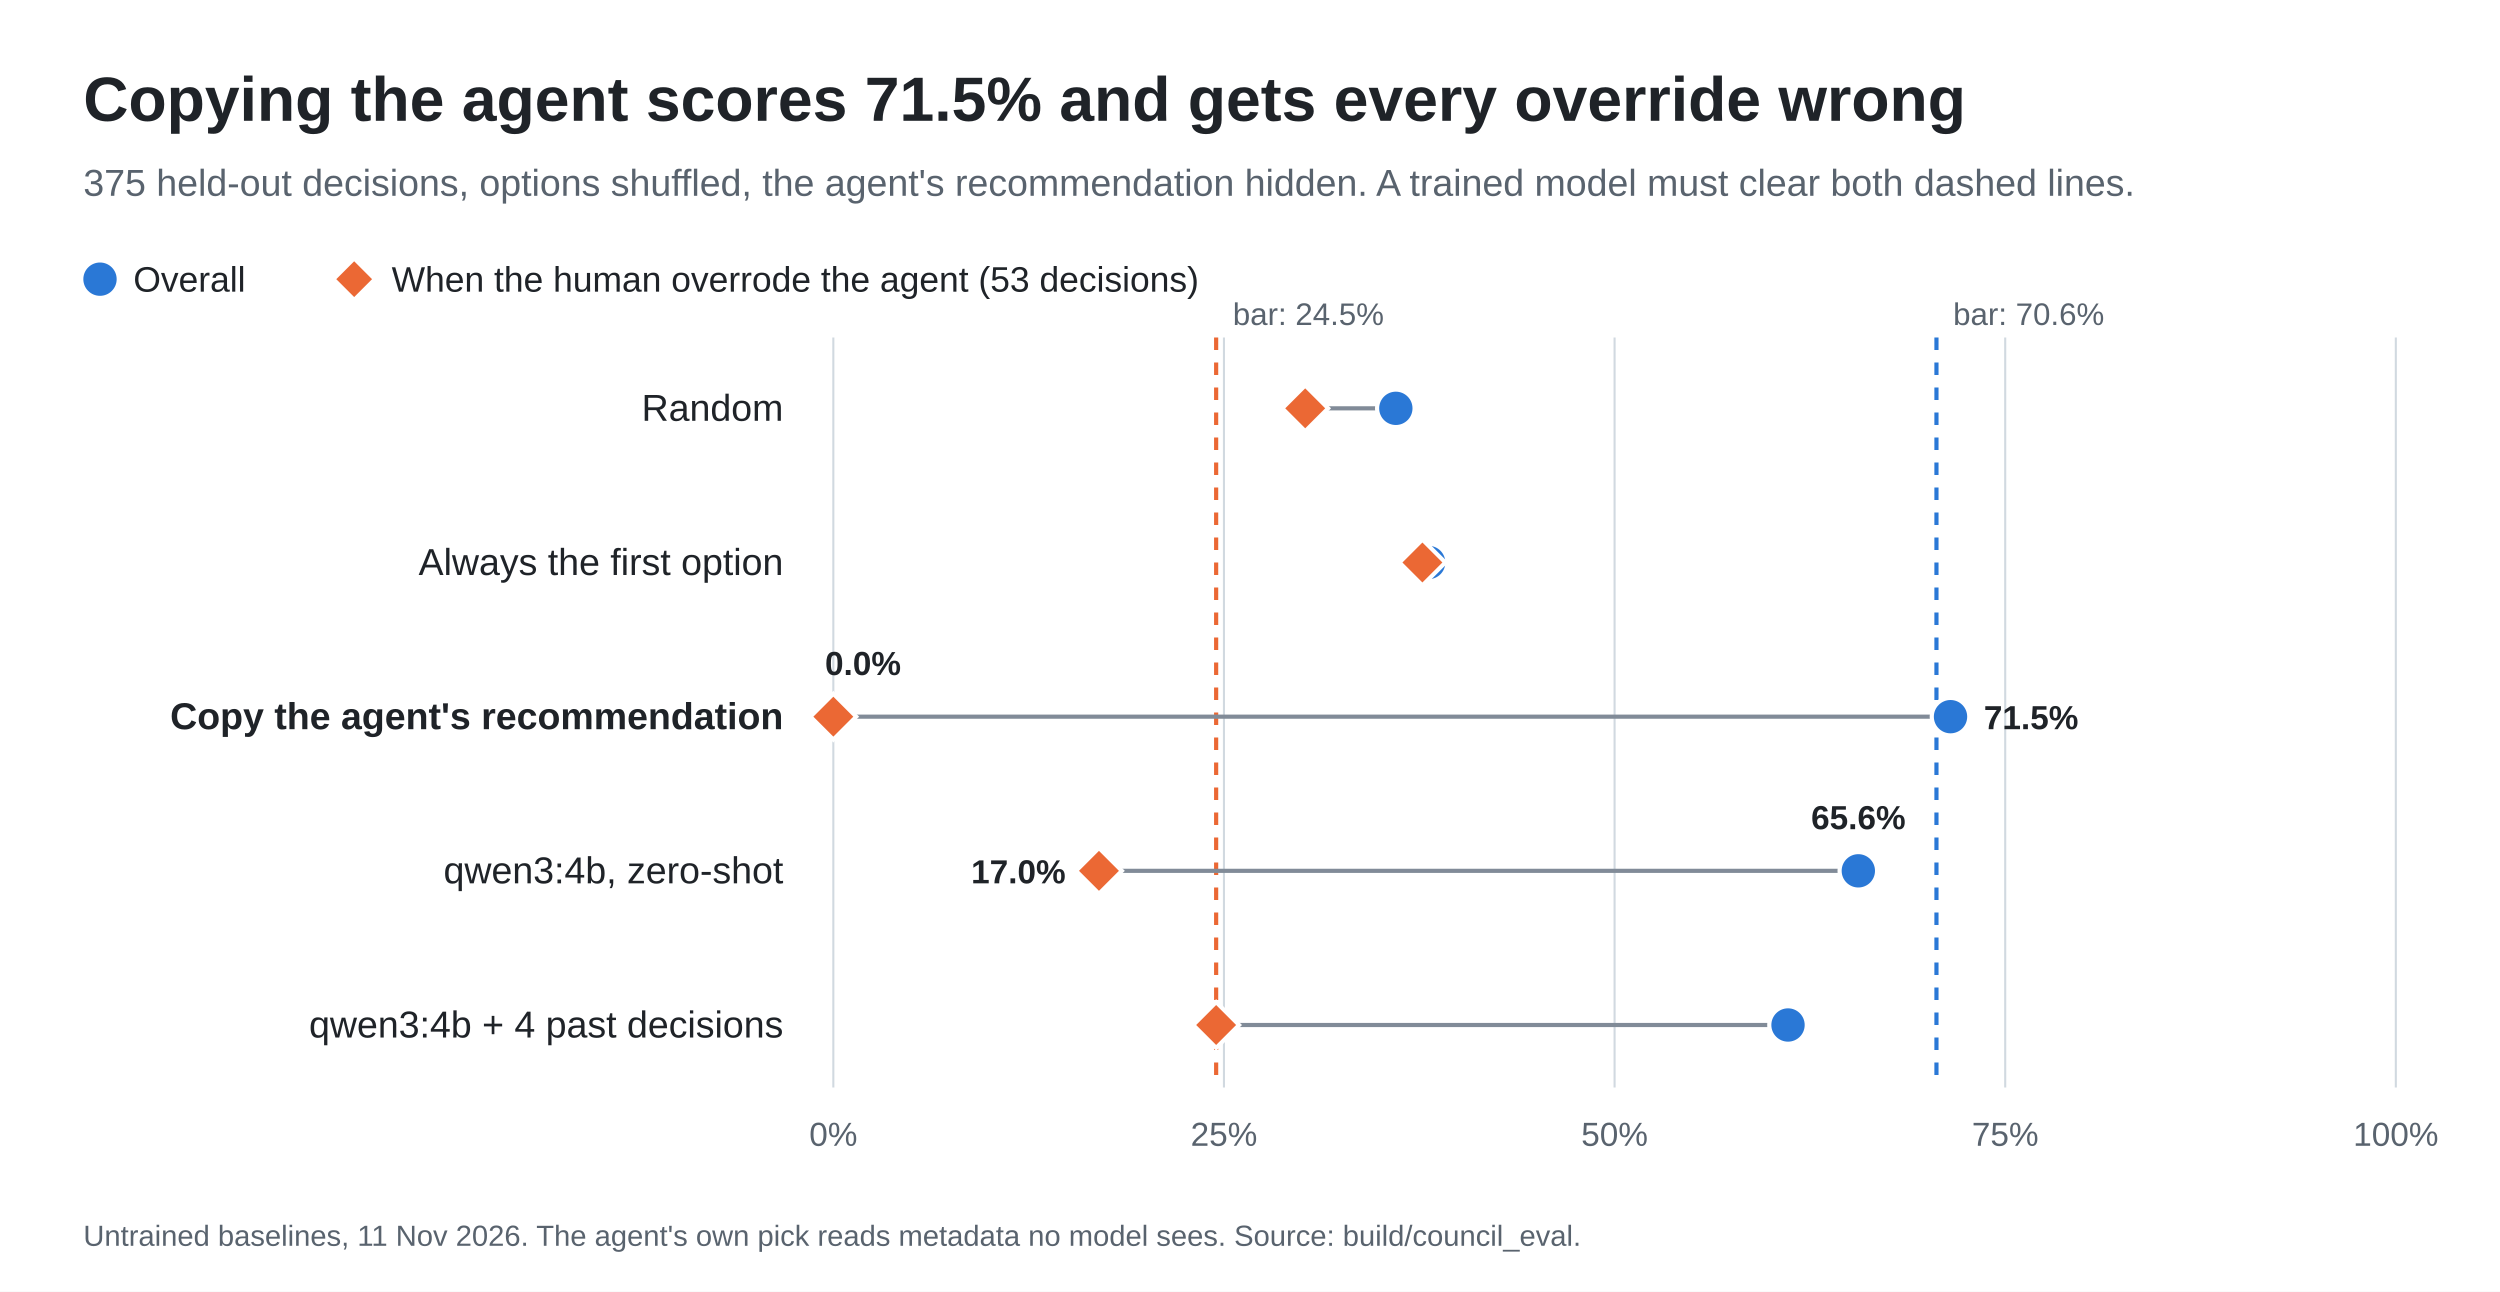
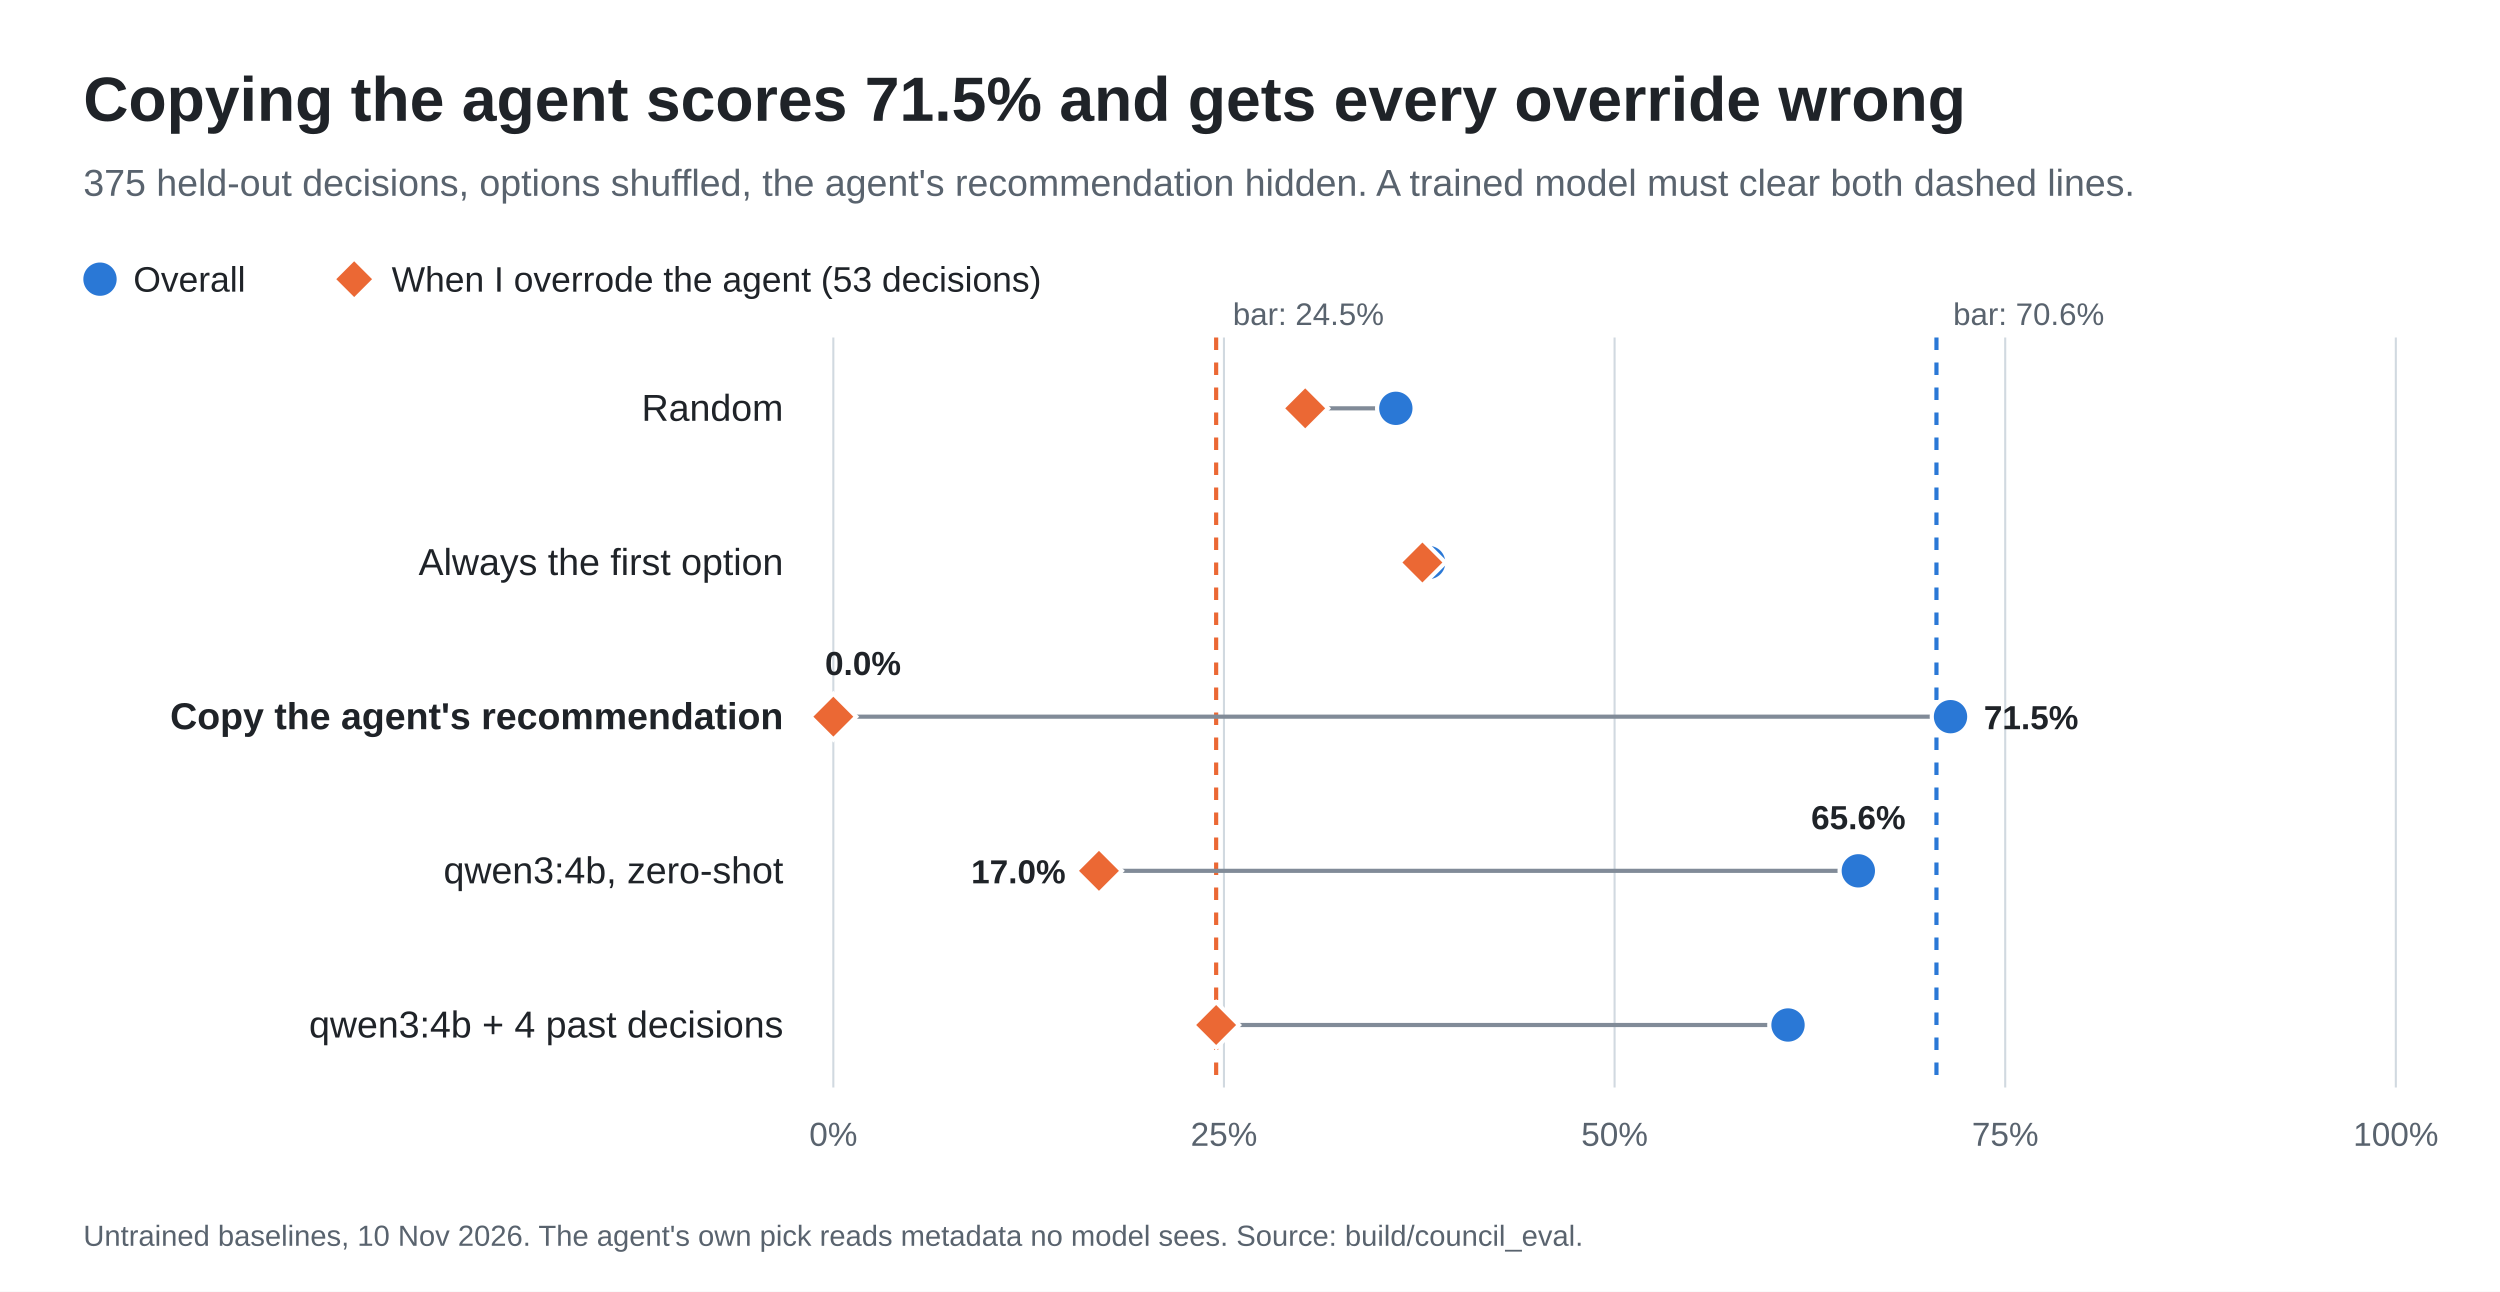
<svg xmlns="http://www.w3.org/2000/svg" viewBox="0 0 1200 620" width="1200" height="620" role="img" aria-labelledby="t d">
  <rect width="1200" height="620" fill="#ffffff" />
  <text x="40" y="58" font-family="-apple-system, 'Segoe UI', 'Helvetica Neue', Arial, sans-serif" font-size="30" font-weight="600" fill="#1f2328">Copying the agent scores 71.5% and gets every override wrong</text>
  <text x="40" y="94" font-family="-apple-system, 'Segoe UI', 'Helvetica Neue', Arial, sans-serif" font-size="18" fill="#59636e">375 held-out decisions, options shuffled, the agent's recommendation hidden. A trained model must clear both dashed lines.</text>
  <circle cx="48" cy="134" r="8" fill="#2a78d6" />
  <text x="64" y="140" font-family="-apple-system, 'Segoe UI', 'Helvetica Neue', Arial, sans-serif" font-size="17" fill="#1f2328">Overall</text>
  <path d="M170 124L180 134L170 144L160 134Z" fill="#eb6834" stroke="#ffffff" stroke-width="2" />
-   <text x="188" y="140" font-family="-apple-system, 'Segoe UI', 'Helvetica Neue', Arial, sans-serif" font-size="17" fill="#1f2328">When the human overrode the agent (53 decisions)</text>
+   <text x="188" y="140" font-family="-apple-system, 'Segoe UI', 'Helvetica Neue', Arial, sans-serif" font-size="17" fill="#1f2328">When I overrode the agent (53 decisions)</text>
  <line x1="400" y1="162" x2="400" y2="522" stroke="#d1d9e0" stroke-width="1" />
  <text x="400" y="550" font-family="-apple-system, 'Segoe UI', 'Helvetica Neue', Arial, sans-serif" font-size="16" fill="#59636e" text-anchor="middle">0%</text>
  <line x1="587.5" y1="162" x2="587.5" y2="522" stroke="#d1d9e0" stroke-width="1" />
  <text x="587.5" y="550" font-family="-apple-system, 'Segoe UI', 'Helvetica Neue', Arial, sans-serif" font-size="16" fill="#59636e" text-anchor="middle">25%</text>
  <line x1="775" y1="162" x2="775" y2="522" stroke="#d1d9e0" stroke-width="1" />
  <text x="775" y="550" font-family="-apple-system, 'Segoe UI', 'Helvetica Neue', Arial, sans-serif" font-size="16" fill="#59636e" text-anchor="middle">50%</text>
  <line x1="962.5" y1="162" x2="962.5" y2="522" stroke="#d1d9e0" stroke-width="1" />
  <text x="962.5" y="550" font-family="-apple-system, 'Segoe UI', 'Helvetica Neue', Arial, sans-serif" font-size="16" fill="#59636e" text-anchor="middle">75%</text>
  <line x1="1150" y1="162" x2="1150" y2="522" stroke="#d1d9e0" stroke-width="1" />
  <text x="1150" y="550" font-family="-apple-system, 'Segoe UI', 'Helvetica Neue', Arial, sans-serif" font-size="16" fill="#59636e" text-anchor="middle">100%</text>
  <line x1="929.5" y1="162" x2="929.5" y2="522" stroke="#2a78d6" stroke-width="2" stroke-dasharray="6 6" />
  <line x1="583.75" y1="162" x2="583.75" y2="522" stroke="#eb6834" stroke-width="2" stroke-dasharray="6 6" />
  <text x="937.5" y="156" font-family="-apple-system, 'Segoe UI', 'Helvetica Neue', Arial, sans-serif" font-size="15" fill="#59636e">bar: 70.6%</text>
  <text x="591.75" y="156" font-family="-apple-system, 'Segoe UI', 'Helvetica Neue', Arial, sans-serif" font-size="15" fill="#59636e">bar: 24.5%</text>
  <text x="376" y="202" font-family="-apple-system, 'Segoe UI', 'Helvetica Neue', Arial, sans-serif" font-size="18" fill="#1f2328" text-anchor="end">Random</text>
  <line x1="626.5" y1="196" x2="670" y2="196" stroke="#818b98" stroke-width="2" />
  <circle cx="670" cy="196" r="9" fill="#2a78d6" stroke="#ffffff" stroke-width="2" />
  <path d="M626.5 185L637.5 196L626.5 207L615.5 196Z" fill="#eb6834" stroke="#ffffff" stroke-width="2" />
  <text x="376" y="276" font-family="-apple-system, 'Segoe UI', 'Helvetica Neue', Arial, sans-serif" font-size="18" fill="#1f2328" text-anchor="end">Always the first option</text>
  <line x1="682.75" y1="270" x2="685.75" y2="270" stroke="#818b98" stroke-width="2" />
  <circle cx="685.75" cy="270" r="9" fill="#2a78d6" stroke="#ffffff" stroke-width="2" />
  <path d="M682.75 259L693.75 270L682.75 281L671.75 270Z" fill="#eb6834" stroke="#ffffff" stroke-width="2" />
  <text x="376" y="350" font-family="-apple-system, 'Segoe UI', 'Helvetica Neue', Arial, sans-serif" font-size="18" font-weight="600" fill="#1f2328" text-anchor="end">Copy the agent's recommendation</text>
  <line x1="400" y1="344" x2="936.25" y2="344" stroke="#818b98" stroke-width="2" />
  <circle cx="936.25" cy="344" r="9" fill="#2a78d6" stroke="#ffffff" stroke-width="2" />
  <path d="M400 333L411 344L400 355L389 344Z" fill="#eb6834" stroke="#ffffff" stroke-width="2" />
  <text x="952.25" y="350" font-family="-apple-system, 'Segoe UI', 'Helvetica Neue', Arial, sans-serif" font-size="16" font-weight="600" fill="#1f2328">71.5%</text>
  <text x="396" y="324" font-family="-apple-system, 'Segoe UI', 'Helvetica Neue', Arial, sans-serif" font-size="16" font-weight="600" fill="#1f2328">0.0%</text>
  <text x="376" y="424" font-family="-apple-system, 'Segoe UI', 'Helvetica Neue', Arial, sans-serif" font-size="18" fill="#1f2328" text-anchor="end">qwen3:4b, zero-shot</text>
  <line x1="527.5" y1="418" x2="892" y2="418" stroke="#818b98" stroke-width="2" />
  <circle cx="892" cy="418" r="9" fill="#2a78d6" stroke="#ffffff" stroke-width="2" />
  <path d="M527.5 407L538.5 418L527.5 429L516.5 418Z" fill="#eb6834" stroke="#ffffff" stroke-width="2" />
  <text x="892" y="398" font-family="-apple-system, 'Segoe UI', 'Helvetica Neue', Arial, sans-serif" font-size="16" font-weight="600" fill="#1f2328" text-anchor="middle">65.6%</text>
  <text x="511.5" y="424" font-family="-apple-system, 'Segoe UI', 'Helvetica Neue', Arial, sans-serif" font-size="16" font-weight="600" fill="#1f2328" text-anchor="end">17.0%</text>
  <text x="376" y="498" font-family="-apple-system, 'Segoe UI', 'Helvetica Neue', Arial, sans-serif" font-size="18" fill="#1f2328" text-anchor="end">qwen3:4b + 4 past decisions</text>
  <line x1="583.75" y1="492" x2="858.25" y2="492" stroke="#818b98" stroke-width="2" />
  <circle cx="858.25" cy="492" r="9" fill="#2a78d6" stroke="#ffffff" stroke-width="2" />
  <path d="M583.75 481L594.75 492L583.75 503L572.75 492Z" fill="#eb6834" stroke="#ffffff" stroke-width="2" />
-   <text x="40" y="598" font-family="-apple-system, 'Segoe UI', 'Helvetica Neue', Arial, sans-serif" font-size="14" fill="#59636e">Untrained baselines, 11 Nov 2026. The agent's own pick reads metadata no model sees. Source: build/council_eval.</text>
+   <text x="40" y="598" font-family="-apple-system, 'Segoe UI', 'Helvetica Neue', Arial, sans-serif" font-size="14" fill="#59636e">Untrained baselines, 10 Nov 2026. The agent's own pick reads metadata no model sees. Source: build/council_eval.</text>
</svg>
